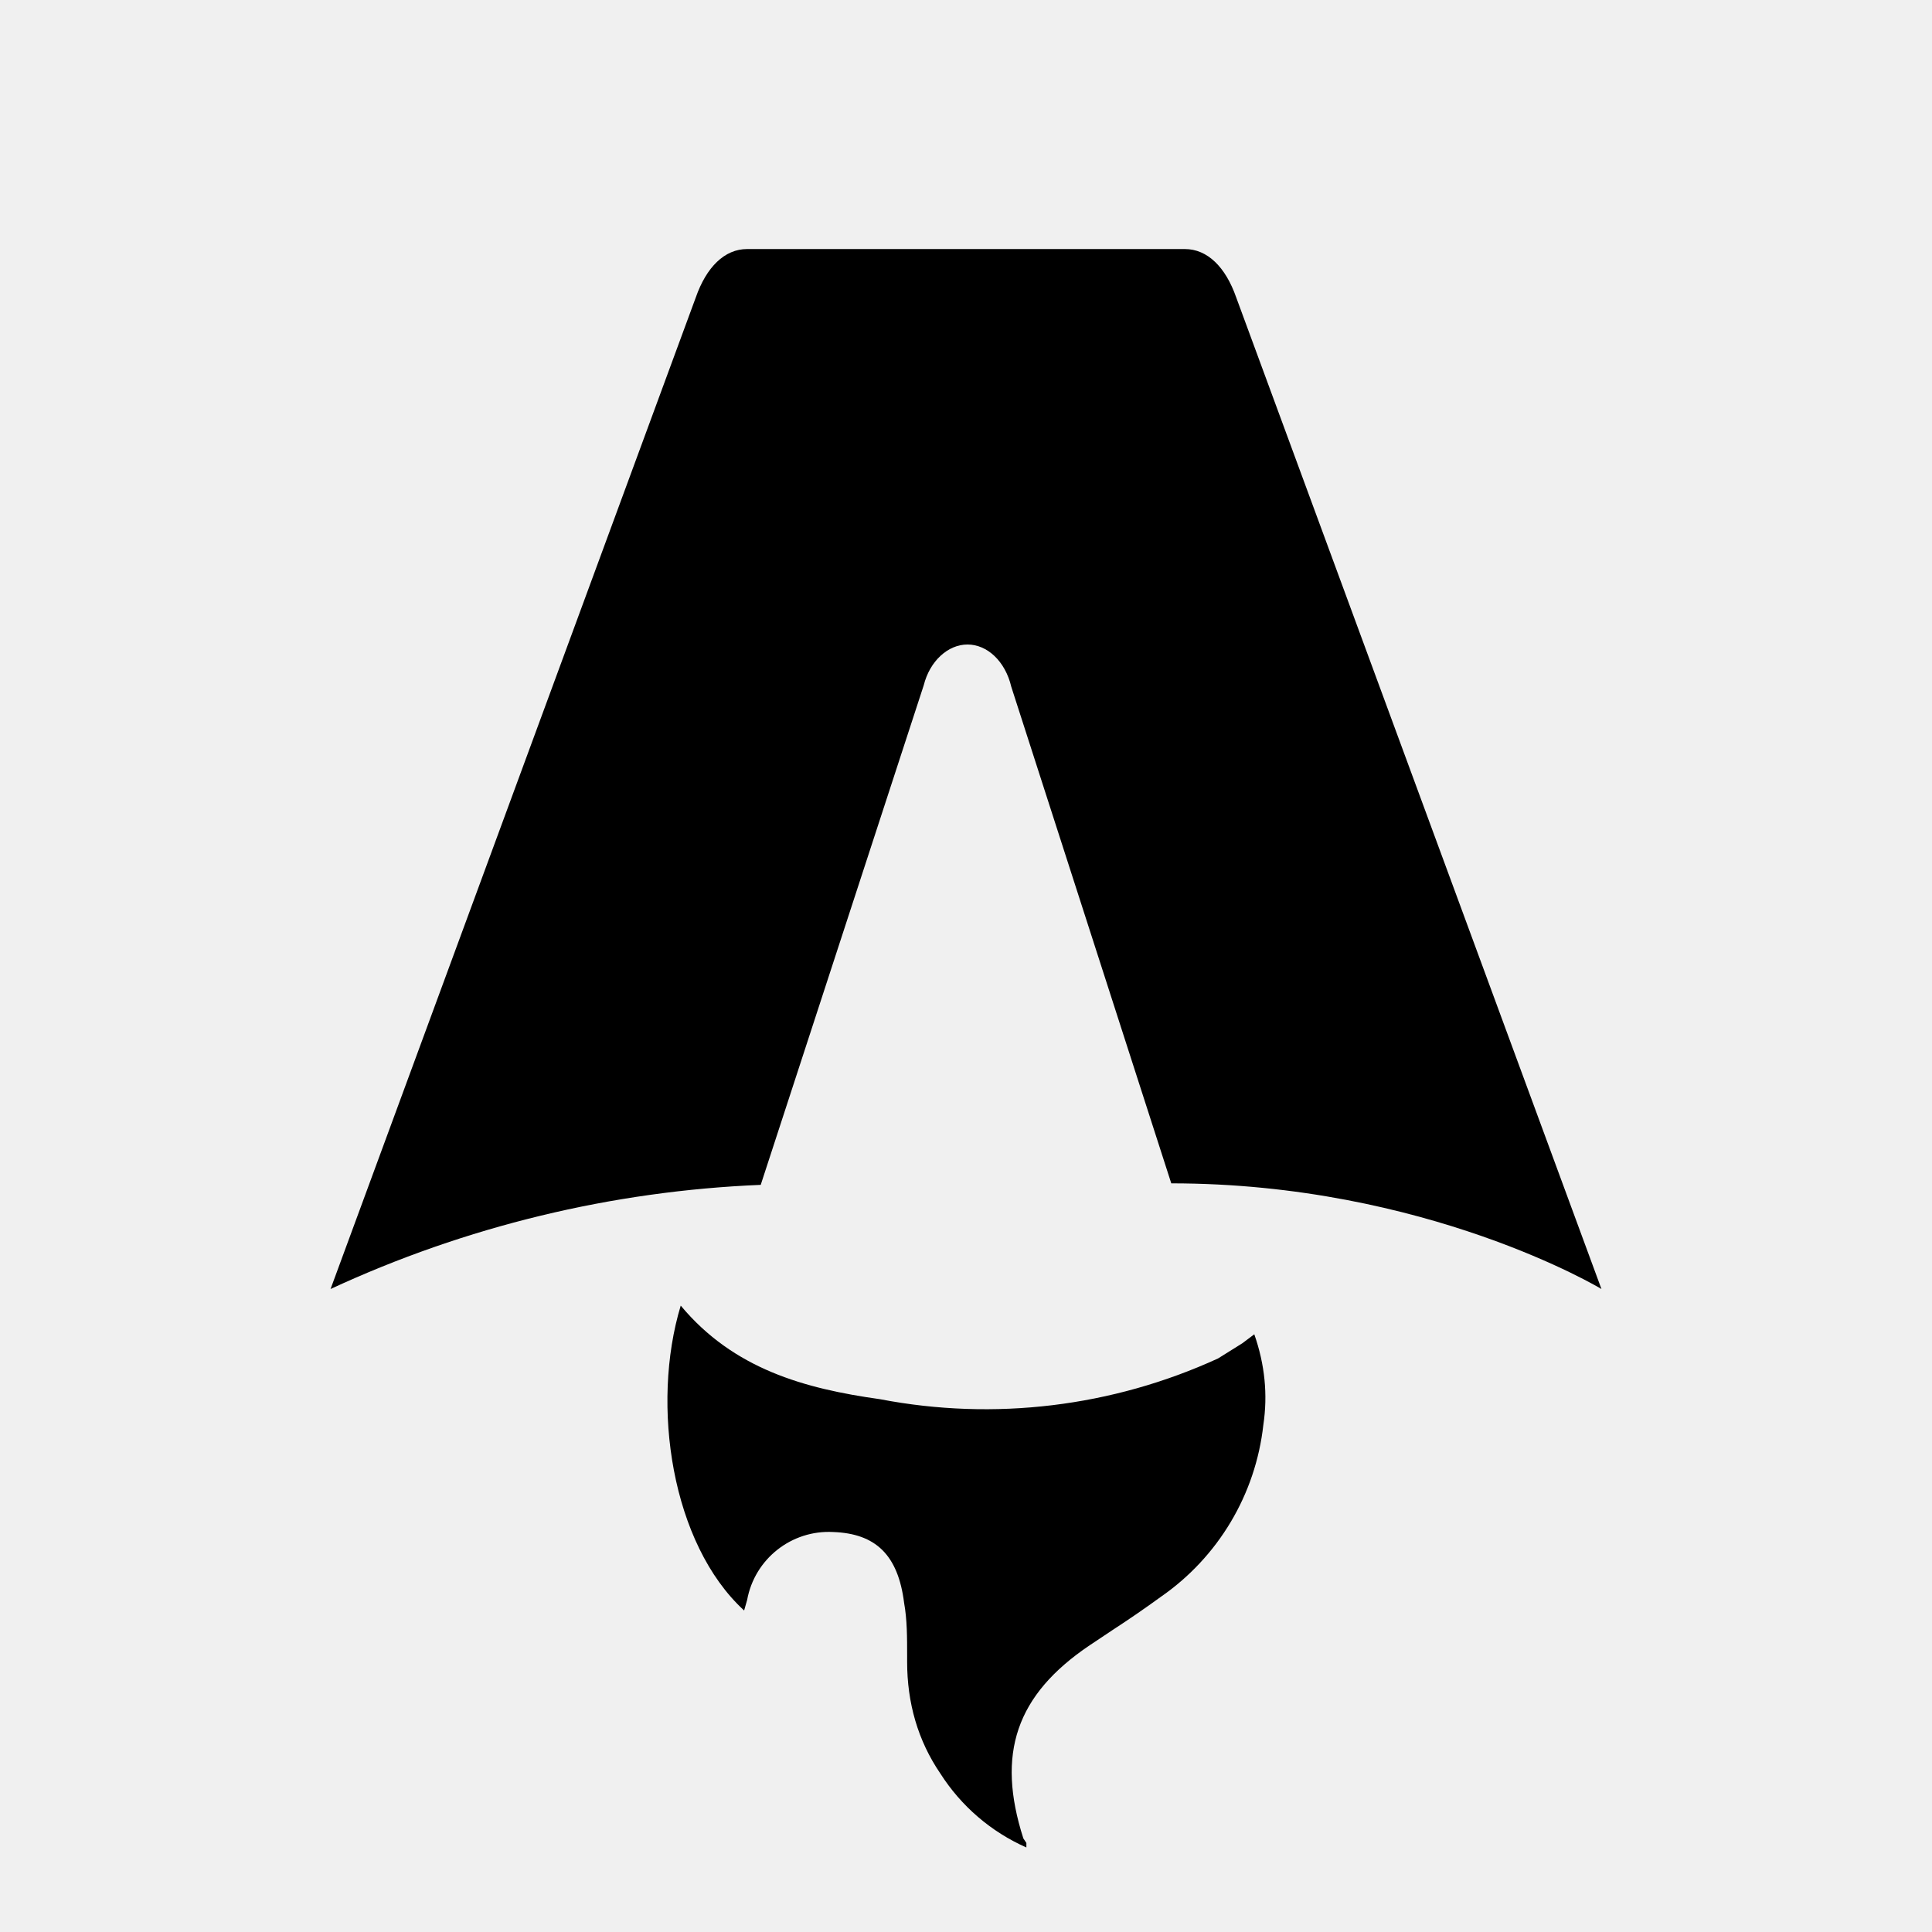
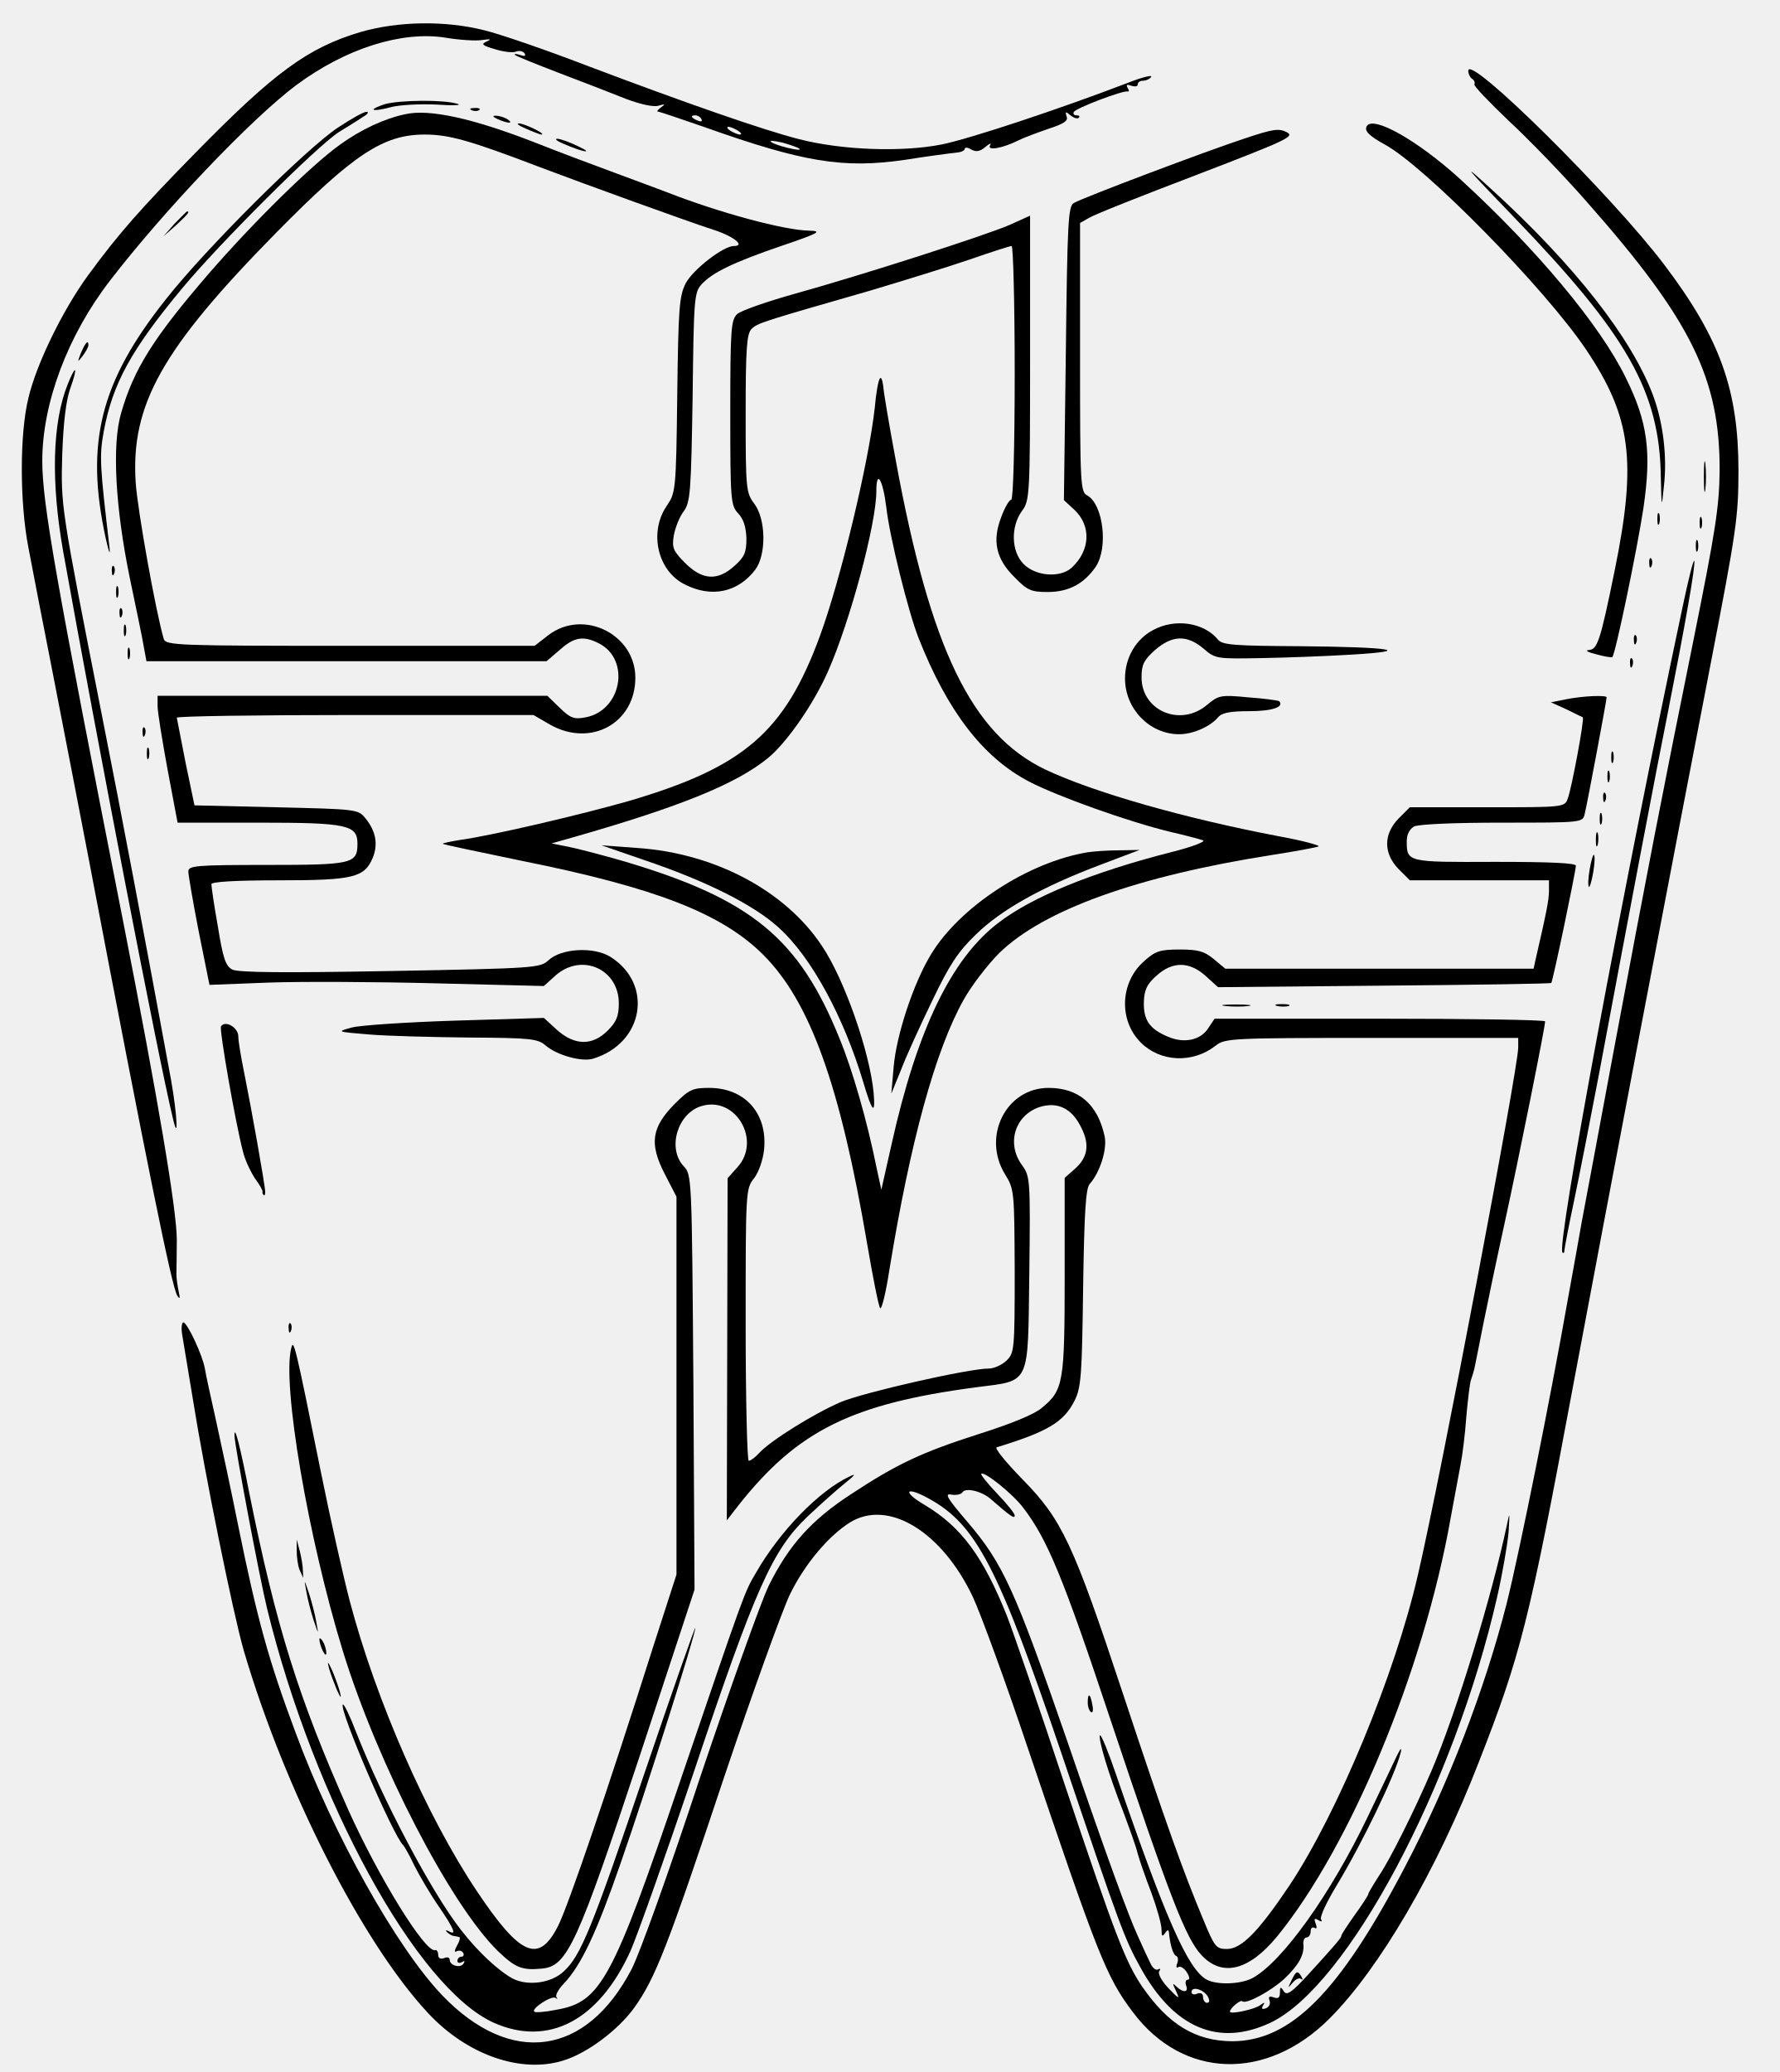
- <svg xmlns="http://www.w3.org/2000/svg" fill="none" viewBox="0 0 128 128">
-   <path d="M50.4 78.5a75.1 75.1 0 0 0-28.5 6.9l24.2-65.7c.7-2 1.9-3.2 3.4-3.2h29c1.5 0 2.7 1.2 3.4 3.2l24.2 65.7s-11.6-7-28.5-7L67 45.5c-.4-1.7-1.6-2.8-2.9-2.8-1.3 0-2.5 1.1-2.9 2.7L50.4 78.5Zm-1.1 28.2Zm-4.2-20.2c-2 6.6-.6 15.8 4.2 20.2a17.5 17.5 0 0 1 .2-.7 5.5 5.5 0 0 1 5.7-4.5c2.8.1 4.3 1.5 4.7 4.7.2 1.1.2 2.3.2 3.5v.4c0 2.7.7 5.2 2.2 7.4a13 13 0 0 0 5.7 4.9v-.3l-.2-.3c-1.8-5.6-.5-9.5 4.4-12.8l1.5-1a73 73 0 0 0 3.2-2.2 16 16 0 0 0 6.8-11.4c.3-2 .1-4-.6-6l-.8.6-1.6 1a37 37 0 0 1-22.4 2.7c-5-.7-9.7-2-13.2-6.2Z" />
-   <style>
-         path { fill: #000; }
-         @media (prefers-color-scheme: dark) {
-             path { fill: #FFF; }
-         }
-     </style>
+ <svg xmlns="http://www.w3.org/2000/svg" version="1.0" width="463pt" height="539pt" viewBox="0 0 463 539" preserveAspectRatio="xMidYMid meet">
+   <g transform="translate(0,539) scale(0.1,-0.1)" fill="#000000" stroke="none">
+     <path d="M939 5307 c-138 -41 -225 -105 -430 -314 -145 -148 -199 -209 -279 -318 -66 -90 -135 -231 -156 -320 -23 -93 -23 -272 0 -390 9 -49 39 -202 66 -340 27 -137 67 -347 90 -465 155 -814 217 -1117 231 -1140 7 -11 8 -8 4 10 -3 14 -6 34 -6 45 0 11 1 52 1 90 0 77 -50 372 -140 830 -175 889 -210 1086 -210 1196 0 150 66 327 177 470 140 182 367 420 483 507 129 96 275 142 389 124 36 -6 80 -9 96 -6 21 3 25 2 11 -4 -15 -7 -12 -10 22 -20 22 -7 47 -10 55 -6 8 3 18 1 22 -5 4 -7 -1 -8 -12 -4 -10 3 -16 4 -13 0 3 -3 55 -24 115 -47 61 -23 138 -53 173 -67 37 -14 72 -22 85 -18 17 5 19 4 7 -4 -8 -6 -12 -11 -9 -11 3 0 57 -18 120 -40 259 -92 362 -109 522 -86 63 10 124 18 136 19 11 1 21 5 21 10 0 4 8 4 17 -2 13 -7 23 -5 37 7 11 9 16 11 12 4 -9 -15 32 -8 74 13 14 7 49 20 78 30 40 13 52 21 47 32 -4 13 -3 14 10 3 9 -7 18 -10 22 -6 3 3 1 6 -6 6 -7 0 -10 4 -7 9 6 10 127 56 139 53 5 -1 5 3 1 9 -5 9 -2 10 9 6 10 -3 17 -2 17 3 0 6 6 10 14 10 8 0 18 5 21 10 4 6 -24 -1 -62 -16 -175 -67 -409 -145 -484 -160 -102 -20 -257 -15 -370 14 -91 23 -295 94 -554 192 -104 40 -223 81 -264 91 -102 26 -224 24 -322 -4z m886 -227 c3 -6 -1 -7 -9 -4 -18 7 -21 14 -7 14 6 0 13 -4 16 -10z m95 -30 c8 -5 11 -10 5 -10 -5 0 -17 5 -25 10 -8 5 -10 10 -5 10 6 0 17 -5 25 -10z m160 -47 c9 -9 -65 9 -74 18 -5 4 8 3 30 -2 21 -6 41 -13 44 -16z" />
+     <path d="M3820 5206 c0 -8 5 -18 10 -21 6 -4 8 -10 6 -14 -3 -4 38 -46 89 -95 52 -48 145 -144 206 -214 270 -306 344 -458 343 -697 -1 -94 -11 -157 -67 -435 -85 -419 -120 -601 -207 -1065 -39 -209 -77 -414 -85 -455 -7 -41 -23 -129 -35 -195 -46 -261 -126 -660 -160 -796 -57 -224 -152 -471 -265 -686 -171 -327 -297 -453 -450 -453 -95 1 -165 43 -234 143 -43 64 -70 134 -201 525 -65 197 -133 394 -150 438 -62 155 -119 232 -214 289 -60 35 -50 50 10 17 124 -68 181 -178 347 -667 151 -448 163 -479 204 -553 87 -158 203 -207 338 -144 201 95 478 616 590 1107 14 61 27 137 30 170 3 51 3 54 -4 20 -40 -189 -132 -490 -196 -640 -44 -103 -108 -231 -135 -271 -16 -25 -30 -48 -30 -51 0 -3 -16 -28 -35 -54 -19 -27 -35 -51 -35 -54 0 -6 -13 -21 -85 -100 -45 -49 -57 -57 -65 -45 -8 13 -10 12 -10 -4 0 -13 -5 -16 -16 -12 -11 4 -15 2 -11 -8 3 -8 -1 -17 -9 -20 -10 -4 -13 -2 -8 7 6 9 4 9 -7 1 -14 -11 -79 -25 -79 -17 0 9 28 32 32 27 9 -9 74 26 109 58 38 36 53 63 50 91 -1 9 3 17 8 17 6 0 11 7 11 16 0 8 4 12 10 9 6 -4 7 1 3 11 -5 13 -3 15 7 9 8 -5 11 -4 7 2 -4 6 15 46 41 89 65 107 152 287 166 344 4 16 0 13 -11 -10 -9 -19 -42 -89 -74 -155 -97 -203 -224 -380 -301 -421 -31 -16 -91 -18 -118 -4 -49 26 -108 160 -236 533 -20 59 -39 105 -42 103 -6 -7 22 -101 60 -198 16 -43 34 -92 38 -110 5 -18 21 -64 36 -103 14 -38 26 -81 26 -94 0 -18 2 -20 9 -10 5 8 9 10 10 4 3 -33 11 -60 19 -63 5 -2 6 -10 3 -19 -4 -9 -2 -14 3 -10 6 3 15 -3 22 -14 7 -11 8 -19 2 -19 -5 0 -7 -7 -4 -15 7 -18 -7 -20 -25 -3 -11 11 -11 9 -1 -12 10 -22 8 -21 -20 8 -17 18 -28 37 -24 44 4 6 3 8 -3 5 -5 -4 -15 4 -20 16 -6 12 -20 42 -31 67 -25 53 -83 212 -185 510 -137 396 -167 462 -260 571 -52 61 -61 75 -42 71 12 -2 25 0 29 6 8 13 50 3 73 -17 54 -47 63 -53 63 -43 0 5 -21 31 -46 57 -25 26 -43 49 -41 51 7 8 82 -52 109 -88 63 -82 104 -181 228 -554 154 -461 195 -566 236 -610 54 -58 124 -40 197 49 190 233 381 691 451 1087 10 52 21 115 26 140 5 25 12 81 15 125 4 44 9 87 12 95 3 8 7 22 9 30 2 8 12 60 23 115 11 55 36 174 56 265 36 165 105 508 105 523 0 4 -193 7 -430 7 l-430 0 -16 -24 c-20 -32 -63 -41 -105 -23 -48 20 -64 43 -63 90 1 32 8 47 33 69 42 38 86 37 128 -1 l32 -29 432 4 c238 2 434 5 435 7 4 4 64 291 64 305 0 7 -68 10 -211 10 -228 -1 -229 -1 -229 54 0 17 7 31 19 38 12 6 104 10 229 10 209 0 210 0 215 23 6 23 57 295 57 303 0 6 -60 4 -105 -5 l-40 -8 40 -18 c22 -11 41 -20 43 -21 5 -3 -29 -185 -39 -211 -8 -23 -10 -23 -210 -23 l-201 0 -29 -29 c-40 -41 -40 -91 0 -132 l29 -29 181 0 181 0 0 -27 c0 -24 -6 -54 -35 -180 l-5 -23 -401 0 -401 0 -30 25 c-24 20 -40 25 -88 25 -52 0 -64 -4 -93 -30 -63 -55 -67 -154 -9 -212 51 -51 135 -55 195 -8 24 19 41 20 406 20 l381 0 0 -25 c0 -54 -202 -1119 -261 -1372 -60 -261 -209 -620 -335 -809 -80 -119 -124 -164 -162 -164 -28 0 -32 5 -62 78 -51 122 -95 244 -207 582 -131 396 -160 457 -263 562 -43 44 -73 81 -67 83 134 41 175 66 203 122 17 34 19 67 22 293 3 200 7 258 17 270 27 30 46 91 39 124 -18 83 -67 126 -146 126 -110 0 -174 -126 -113 -225 24 -39 24 -44 25 -252 0 -206 -1 -213 -22 -233 -12 -11 -32 -20 -45 -20 -53 0 -325 -62 -385 -87 -70 -30 -184 -101 -213 -133 -10 -11 -22 -20 -27 -20 -4 0 -8 159 -8 354 0 347 0 354 22 381 12 16 23 47 26 75 9 94 -50 160 -143 160 -43 0 -52 -4 -90 -42 -60 -61 -66 -103 -26 -181 l31 -60 0 -491 0 -492 -61 -189 c-119 -375 -220 -671 -247 -725 -50 -99 -98 -79 -211 90 -130 194 -263 497 -331 755 -16 61 -50 211 -75 335 -67 333 -71 347 -77 324 -25 -94 44 -496 134 -789 91 -295 280 -660 404 -781 45 -43 62 -50 114 -45 66 6 92 63 255 555 l142 431 -3 539 c-4 532 -4 540 -25 562 -44 47 -16 139 47 157 89 26 156 -91 92 -160 l-25 -28 -1 -445 -1 -445 31 40 c153 193 293 263 616 306 145 19 136 0 140 298 3 245 2 251 -19 280 -41 56 -19 129 45 151 47 15 85 -3 109 -53 23 -45 17 -79 -18 -109 l-25 -22 0 -253 c0 -279 -3 -299 -59 -345 -19 -17 -81 -42 -163 -68 -150 -48 -214 -78 -334 -157 -103 -67 -162 -133 -214 -238 -21 -44 -102 -271 -180 -503 -78 -237 -156 -455 -177 -495 -118 -226 -314 -253 -492 -68 -118 123 -284 418 -382 684 -70 187 -100 296 -149 537 -17 85 -43 207 -57 270 -14 63 -28 126 -30 140 -6 35 -46 120 -56 120 -4 0 -6 -15 -3 -32 3 -18 15 -91 27 -163 32 -201 105 -560 133 -658 106 -361 307 -758 479 -943 101 -109 242 -159 353 -124 62 19 142 79 184 137 55 77 86 156 235 603 73 217 150 430 170 472 39 80 101 153 157 188 100 61 239 -25 319 -194 21 -45 86 -223 144 -396 181 -535 203 -593 273 -685 130 -173 347 -180 511 -16 130 130 279 385 388 666 109 278 132 369 243 965 86 460 278 1468 361 1895 66 341 72 380 72 500 0 210 -47 343 -192 535 -135 179 -511 552 -511 506z m-678 -5009 c6 -11 5 -17 -2 -17 -5 0 -10 7 -10 15 0 9 -6 12 -15 9 -8 -4 -15 -2 -15 4 0 16 31 7 42 -11z" />
+     <path d="M1001 5119 c-18 -6 -31 -12 -29 -14 2 -3 22 0 44 6 21 6 75 9 119 7 44 -3 69 -2 55 2 -35 11 -149 10 -189 -1z" />
+     <path d="M1228 5103 c7 -3 16 -2 19 1 4 3 -2 6 -13 5 -11 0 -14 -3 -6 -6z" />
+     <path d="M879 5058 c-84 -56 -344 -315 -447 -446 -171 -215 -211 -374 -157 -622 8 -36 12 -47 10 -25 -25 213 -27 238 -15 303 23 124 71 212 204 372 97 117 351 370 407 406 26 16 55 34 65 41 11 6 14 12 8 12 -7 1 -40 -18 -75 -41z" />
+     <path d="M1055 5093 c-54 -11 -116 -40 -170 -79 -74 -53 -224 -200 -342 -336 -144 -167 -195 -248 -228 -363 -24 -82 -15 -246 23 -430 16 -77 33 -157 36 -177 l7 -38 521 0 520 0 35 30 c37 33 61 37 102 16 82 -43 58 -174 -35 -192 -31 -6 -40 -2 -68 25 l-32 31 -507 0 -507 0 0 -27 c0 -15 12 -89 26 -165 l26 -138 212 0 c230 0 256 -6 256 -55 0 -52 -14 -55 -236 -55 -185 0 -204 -2 -204 -17 0 -9 12 -79 27 -156 l28 -139 155 6 c85 3 281 2 435 -2 l280 -7 31 28 c68 59 164 16 164 -73 0 -33 -6 -48 -29 -71 -40 -40 -86 -39 -132 2 l-34 31 -230 -7 c-126 -4 -248 -12 -270 -18 -40 -11 -39 -11 45 -18 47 -4 164 -7 261 -8 161 -1 178 -3 199 -21 29 -25 94 -43 123 -34 132 40 158 194 45 265 -44 27 -128 22 -161 -9 -22 -20 -34 -21 -412 -28 -278 -5 -396 -4 -411 4 -17 9 -24 30 -37 111 -10 55 -17 105 -17 111 0 6 60 10 175 10 195 0 223 7 245 59 14 35 8 69 -19 102 -19 24 -23 24 -232 29 l-213 5 -23 110 c-12 61 -22 113 -23 118 0 4 209 7 464 7 l464 0 43 -25 c106 -60 222 4 222 122 0 113 -135 180 -226 111 l-36 -28 -480 0 c-448 0 -480 1 -485 18 -21 72 -68 334 -73 407 -13 203 69 348 365 649 202 205 279 256 387 256 63 0 117 -15 300 -85 111 -42 384 -141 449 -162 54 -17 87 -43 55 -43 -27 0 -106 -61 -125 -97 -17 -34 -19 -64 -22 -291 -3 -249 -4 -254 -28 -289 -46 -68 -23 -168 47 -203 70 -36 139 -21 184 38 29 39 28 130 -2 171 -22 29 -23 38 -23 235 0 171 3 207 15 220 16 16 31 20 309 100 87 26 204 62 259 81 55 19 104 35 109 35 4 0 8 -148 8 -330 0 -193 -4 -330 -9 -330 -5 0 -17 -20 -26 -45 -24 -62 -14 -109 35 -157 33 -34 43 -38 86 -38 55 0 95 22 125 66 33 50 19 162 -22 185 -18 9 -19 26 -19 359 l0 350 23 13 c12 8 138 58 280 112 237 91 256 100 235 111 -21 11 -37 8 -109 -16 -98 -32 -421 -154 -445 -168 -15 -8 -17 -49 -21 -391 l-5 -382 26 -24 c46 -42 43 -107 -6 -152 -30 -27 -94 -22 -125 10 -32 32 -34 97 -4 138 20 27 21 40 21 398 l0 370 -53 -24 c-65 -28 -382 -130 -562 -180 -71 -20 -137 -43 -147 -52 -16 -15 -18 -38 -18 -256 0 -229 1 -242 21 -263 14 -15 20 -36 21 -65 0 -36 -5 -48 -31 -71 -44 -40 -84 -37 -128 7 -32 32 -35 40 -30 72 4 21 15 49 26 63 17 24 19 49 23 297 3 254 4 272 23 293 28 31 84 58 210 101 97 33 105 38 70 39 -64 1 -232 46 -370 100 -27 10 -93 35 -145 54 -52 19 -142 53 -200 76 -160 62 -272 87 -335 73z" />
+     <path d="M1295 5080 c27 -12 43 -12 25 0 -8 5 -22 9 -30 9 -10 0 -8 -3 5 -9z" />
+     <path d="M1369 5055 c18 -8 36 -15 40 -15 13 1 -45 29 -59 29 -8 0 0 -6 19 -14z" />
+     <path d="M3556 5062 c-7 -12 5 -25 47 -48 106 -58 418 -376 524 -534 117 -175 132 -289 74 -574 -38 -186 -45 -206 -68 -207 -10 -1 -1 -6 20 -11 21 -6 40 -9 42 -7 8 8 65 282 81 389 21 144 11 222 -46 337 -66 136 -232 335 -432 518 -109 99 -225 165 -242 137z" />
+     <path d="M1466 5016 c50 -22 82 -27 39 -7 -22 11 -47 20 -55 20 -8 0 -1 -6 16 -13z" />
+     <path d="M3939 4825 c295 -306 379 -454 382 -675 2 -84 2 -84 8 -25 9 77 -2 166 -28 236 -56 150 -206 341 -421 537 -81 74 -72 63 59 -73z" />
+     <path d="M454 4808 l-29 -33 33 29 c30 28 37 36 29 36 -2 0 -16 -15 -33 -32z" />
+     <path d="M211 4473 c-10 -26 -10 -27 4 -9 8 11 15 23 15 28 0 15 -7 8 -19 -19z" />
+     <path d="M176 4390 c-40 -100 -44 -254 -11 -438 87 -485 246 -1311 285 -1472 15 -65 11 10 -5 101 -73 396 -126 676 -180 949 -107 544 -107 543 -103 680 3 82 10 140 21 170 20 56 15 65 -7 10z" />
+     <path d="M2289 4405 c-4 -5 -10 -39 -13 -75 -16 -144 -89 -448 -143 -595 -92 -250 -198 -341 -498 -429 -123 -35 -352 -89 -438 -101 -26 -4 -47 -9 -45 -10 2 -2 93 -21 204 -44 349 -70 522 -137 630 -245 122 -122 200 -340 270 -751 15 -88 30 -164 34 -168 4 -4 15 41 24 100 54 331 119 570 193 702 20 36 62 91 93 122 115 112 359 200 710 255 58 9 112 19 120 22 8 2 -39 15 -105 27 -246 47 -480 114 -605 173 -192 92 -299 313 -389 802 -17 91 -32 179 -33 195 -2 17 -6 26 -9 20z m17 -335 c8 -74 57 -272 84 -340 75 -190 167 -310 287 -373 75 -39 260 -105 368 -131 39 -9 77 -19 85 -22 8 -3 -28 -17 -80 -30 -208 -53 -365 -117 -453 -185 -122 -93 -211 -278 -277 -574 l-27 -120 -13 60 c-24 119 -62 252 -96 334 -105 260 -229 362 -559 460 -55 16 -120 33 -145 38 l-45 9 60 17 c276 79 421 138 503 205 49 40 119 141 156 225 58 131 126 385 126 469 0 59 17 31 26 -42z" />
+     <path d="M1681 3151 c159 -54 282 -116 346 -175 84 -76 168 -231 219 -401 23 -78 32 -88 27 -28 -10 106 -76 296 -135 383 -95 143 -278 240 -478 254 l-95 7 116 -40z" />
+     <path d="M2830 3173 c-156 -26 -333 -142 -408 -266 -46 -76 -90 -210 -97 -293 l-6 -69 26 64 c13 34 50 115 81 179 44 92 67 127 113 171 65 64 172 124 323 181 l103 39 -55 -1 c-30 0 -66 -3 -80 -5z" />
+     <path d="M4433 4150 c0 -36 2 -50 4 -32 2 17 2 47 0 65 -2 17 -4 3 -4 -33z" />
+     <path d="M4312 4040 c0 -14 2 -19 5 -12 2 6 2 18 0 25 -3 6 -5 1 -5 -13z" />
+     <path d="M4422 4030 c0 -14 2 -19 5 -12 2 6 2 18 0 25 -3 6 -5 1 -5 -13z" />
+     <path d="M4412 3970 c0 -14 2 -19 5 -12 2 6 2 18 0 25 -3 6 -5 1 -5 -13z" />
+     <path d="M4291 3924 c0 -11 3 -14 6 -6 3 7 2 16 -1 19 -3 4 -6 -2 -5 -13z" />
+     <path d="M4377 3808 c-154 -726 -328 -1660 -312 -1676 3 -3 5 -1 5 4 0 5 11 63 25 129 14 66 43 215 65 330 76 406 151 801 180 945 43 218 72 380 68 391 -2 5 -16 -51 -31 -123z" />
+     <path d="M291 3904 c0 -11 3 -14 6 -6 3 7 2 16 -1 19 -3 4 -6 -2 -5 -13z" />
+     <path d="M302 3850 c0 -14 2 -19 5 -12 2 6 2 18 0 25 -3 6 -5 1 -5 -13z" />
+     <path d="M311 3794 c0 -11 3 -14 6 -6 3 7 2 16 -1 19 -3 4 -6 -2 -5 -13z" />
+     <path d="M322 3750 c0 -14 2 -19 5 -12 2 6 2 18 0 25 -3 6 -5 1 -5 -13z" />
+     <path d="M3000 3751 c-45 -24 -73 -72 -73 -126 0 -79 64 -145 141 -145 36 0 81 20 101 44 10 12 32 16 82 16 59 0 91 11 77 26 -3 2 -39 7 -81 10 -72 7 -77 5 -107 -20 -69 -58 -170 -15 -170 72 0 33 6 45 35 71 45 39 83 40 126 4 31 -27 35 -27 148 -25 64 1 170 5 236 9 170 10 103 20 -136 22 -165 1 -199 3 -210 17 -37 45 -112 56 -169 25z" />
+     <path d="M4251 3724 c0 -11 3 -14 6 -6 3 7 2 16 -1 19 -3 4 -6 -2 -5 -13z" />
+     <path d="M332 3690 c0 -14 2 -19 5 -12 2 6 2 18 0 25 -3 6 -5 1 -5 -13z" />
+     <path d="M4241 3664 c0 -11 3 -14 6 -6 3 7 2 16 -1 19 -3 4 -6 -2 -5 -13z" />
+     <path d="M371 3484 c0 -11 3 -14 6 -6 3 7 2 16 -1 19 -3 4 -6 -2 -5 -13z" />
+     <path d="M382 3430 c0 -14 2 -19 5 -12 2 6 2 18 0 25 -3 6 -5 1 -5 -13z" />
+     <path d="M4192 3420 c0 -14 2 -19 5 -12 2 6 2 18 0 25 -3 6 -5 1 -5 -13z" />
+     <path d="M4182 3370 c0 -14 2 -19 5 -12 2 6 2 18 0 25 -3 6 -5 1 -5 -13z" />
+     <path d="M4171 3314 c0 -11 3 -14 6 -6 3 7 2 16 -1 19 -3 4 -6 -2 -5 -13z" />
+     <path d="M4162 3260 c0 -14 2 -19 5 -12 2 6 2 18 0 25 -3 6 -5 1 -5 -13z" />
+     <path d="M4152 3205 c0 -16 2 -22 5 -12 2 9 2 23 0 30 -3 6 -5 -1 -5 -18z" />
+     <path d="M4136 3129 c-4 -23 -5 -44 -2 -46 2 -2 7 14 11 37 4 23 5 43 2 46 -2 3 -7 -14 -11 -37z" />
+     <path d="M3188 2773 c18 -2 45 -2 60 0 15 2 0 4 -33 4 -33 0 -45 -2 -27 -4z" />
+     <path d="M3323 2773 c9 -2 23 -2 30 0 6 3 -1 5 -18 5 -16 0 -22 -2 -12 -5z" />
+     <path d="M575 2720 c-5 -8 38 -253 57 -325 5 -22 20 -53 31 -70 12 -16 21 -32 20 -35 -1 -3 1 -7 3 -9 2 -2 4 1 4 8 0 17 -37 223 -55 312 -8 39 -15 81 -15 93 0 23 -34 43 -45 26z" />
+     <path d="M751 1934 c0 -11 3 -14 6 -6 3 7 2 16 -1 19 -3 4 -6 -2 -5 -13z" />
+     <path d="M610 1656 c0 -24 65 -369 85 -451 122 -498 389 -987 590 -1077 142 -63 273 6 355 186 17 38 92 249 166 469 160 478 204 575 295 662 35 33 80 73 99 88 25 20 28 25 10 16 -79 -37 -181 -142 -243 -250 -31 -53 -27 -42 -198 -544 -175 -516 -206 -573 -321 -593 -29 -6 -55 -8 -58 -5 -8 8 44 42 55 36 5 -4 7 -3 3 1 -4 5 4 20 18 35 46 48 86 133 149 315 69 198 195 596 194 611 0 6 -60 -165 -133 -380 -135 -399 -165 -473 -209 -513 -32 -31 -94 -39 -133 -19 -37 20 -91 70 -135 127 -76 97 -204 339 -274 518 -15 39 -30 70 -33 68 -11 -12 131 -342 157 -366 3 -3 17 -27 30 -55 14 -27 42 -75 63 -105 39 -57 47 -76 26 -64 -8 4 -10 3 -5 -2 5 -5 13 -10 18 -10 5 -1 11 -2 14 -3 3 0 1 -11 -6 -22 -7 -13 -7 -19 -1 -15 6 3 13 2 17 -4 3 -5 1 -10 -4 -10 -6 0 -11 -5 -11 -11 0 -5 5 -7 12 -3 7 4 8 3 4 -4 -8 -13 -36 -5 -36 10 0 6 -7 8 -15 4 -9 -3 -15 0 -15 9 0 8 -4 14 -8 12 -26 -7 -147 190 -225 363 -131 294 -189 481 -258 824 -25 128 -39 181 -39 152z" />
+     <path d="M772 1355 c0 -16 3 -39 8 -50 l9 -20 -1 20 c0 11 -4 34 -8 50 l-8 30 0 -30z" />
+     <path d="M797 1250 c3 -19 12 -53 19 -75 13 -38 13 -38 7 -5 -3 19 -12 53 -19 75 -13 38 -13 38 -7 5z" />
+     <path d="M831 1125 c1 -19 18 -51 18 -35 0 8 -4 22 -9 30 -5 8 -9 11 -9 5z" />
+     <path d="M856 1050 c4 -14 13 -38 20 -55 11 -24 13 -25 8 -5 -4 14 -13 39 -20 55 -11 24 -13 25 -8 5z" />
+     <path d="M2830 961 c0 -11 4 -22 9 -25 4 -3 6 6 3 19 -5 30 -12 33 -12 6z" />
+     <path d="M3360 238 c-10 -21 -10 -21 3 -6 8 10 18 14 22 10 5 -4 5 -1 1 6 -10 17 -14 15 -26 -10z" />
+   </g>
</svg>
